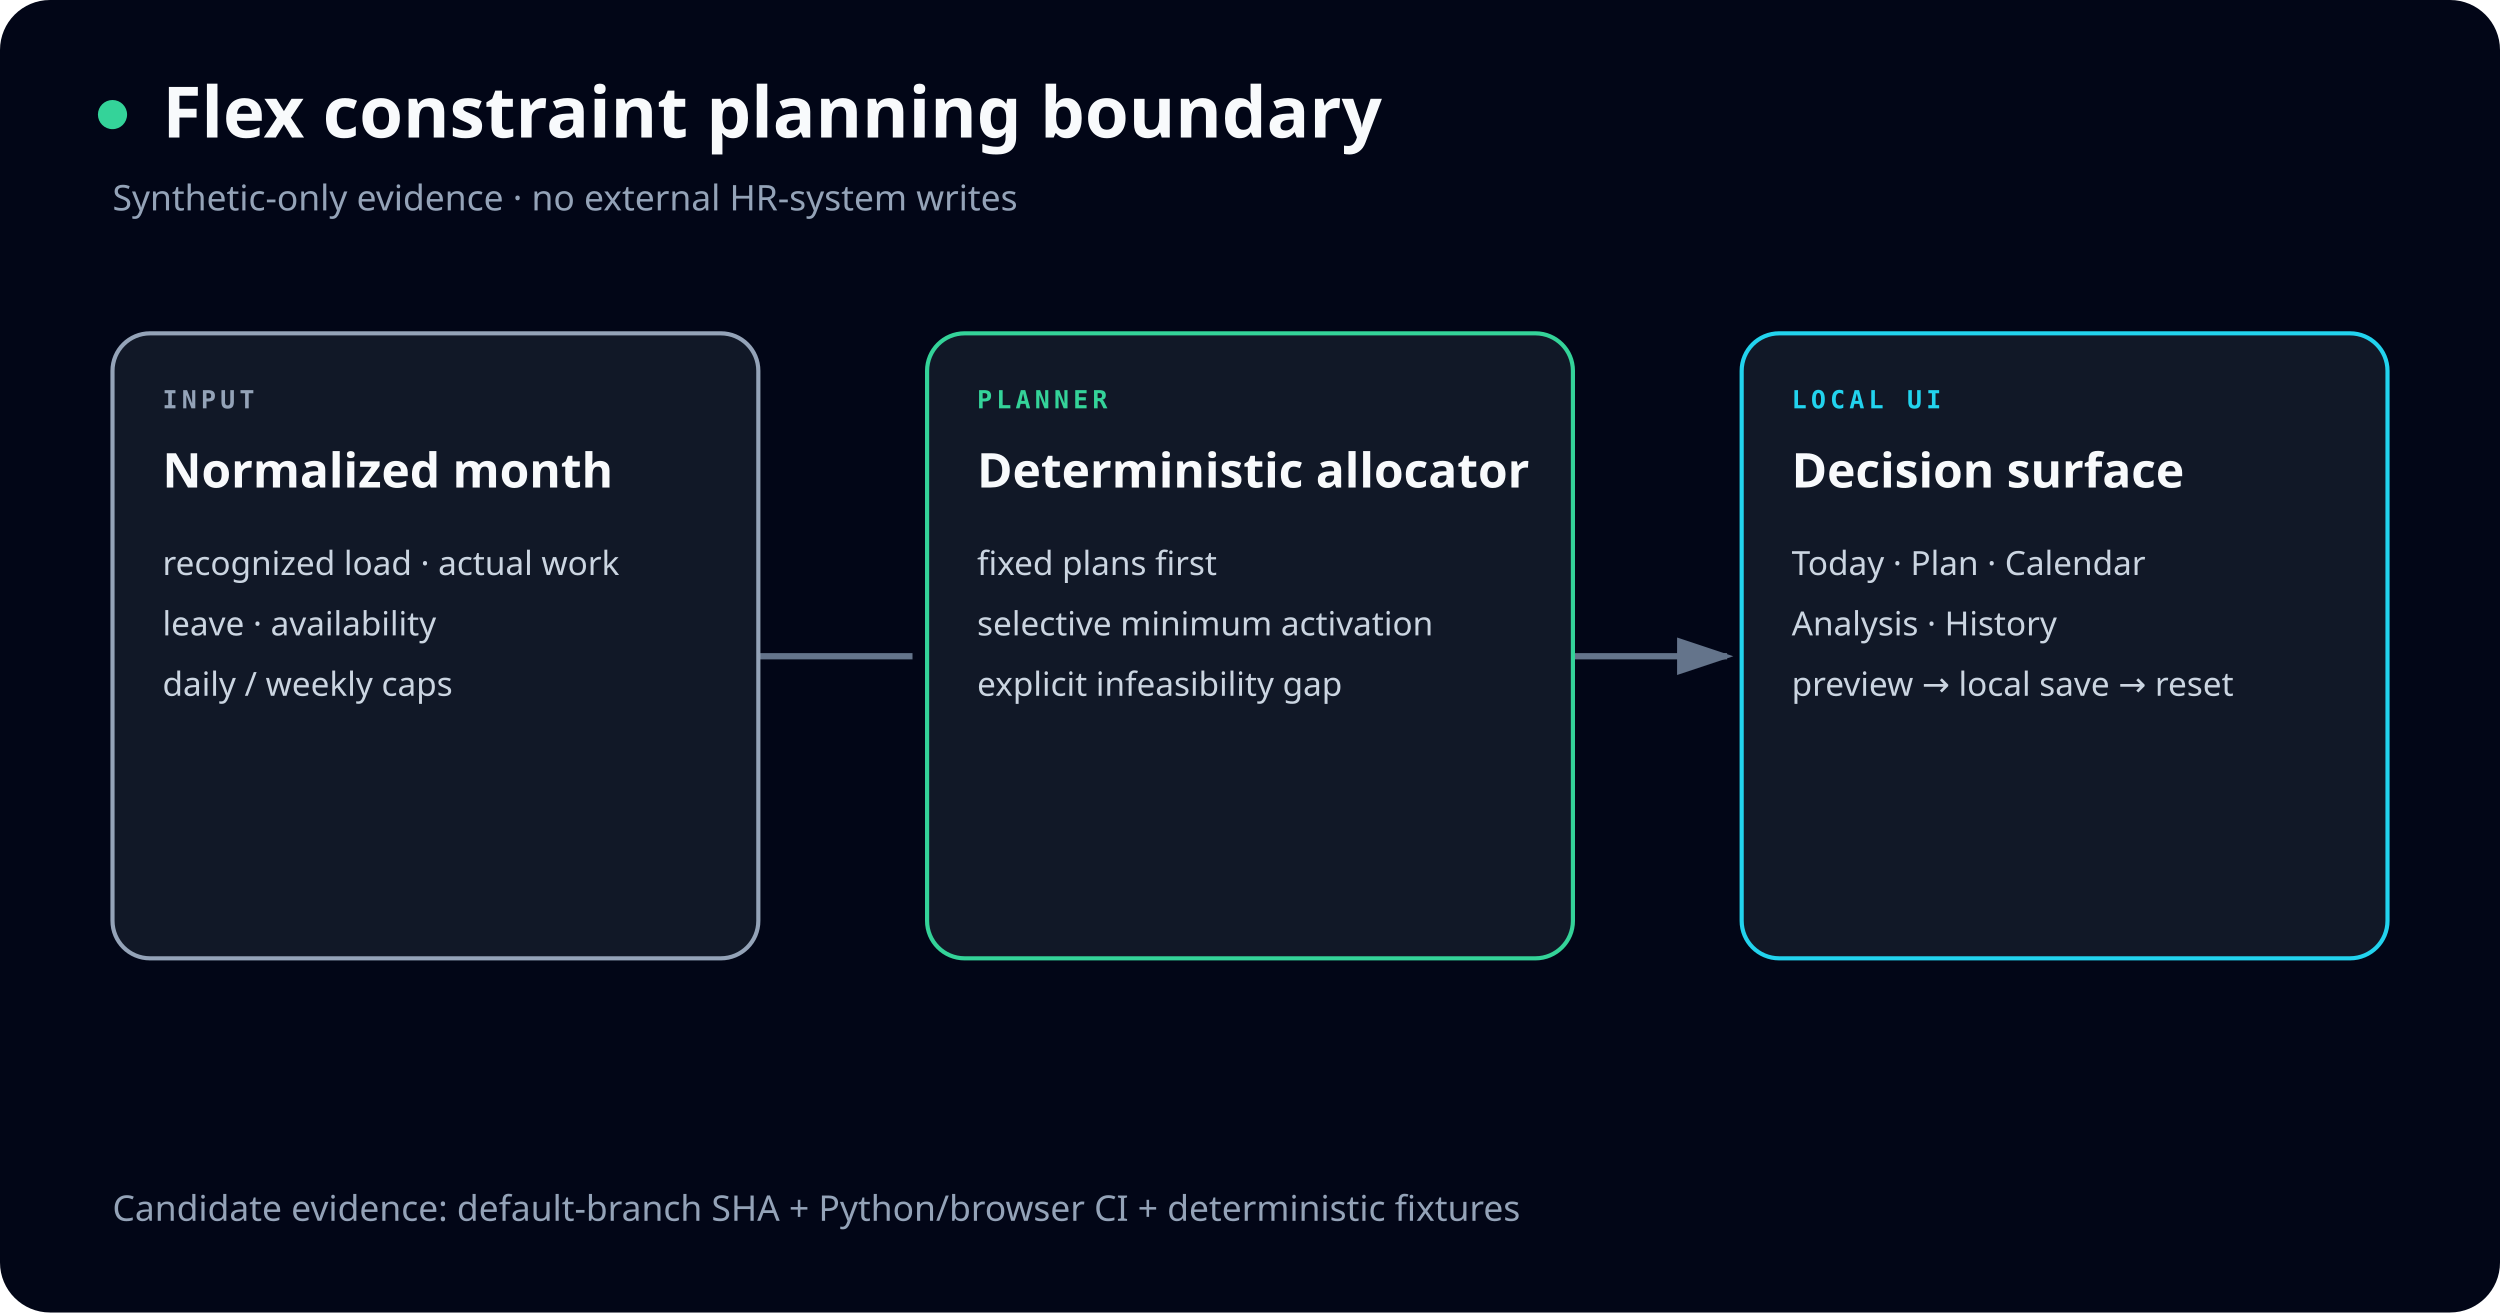
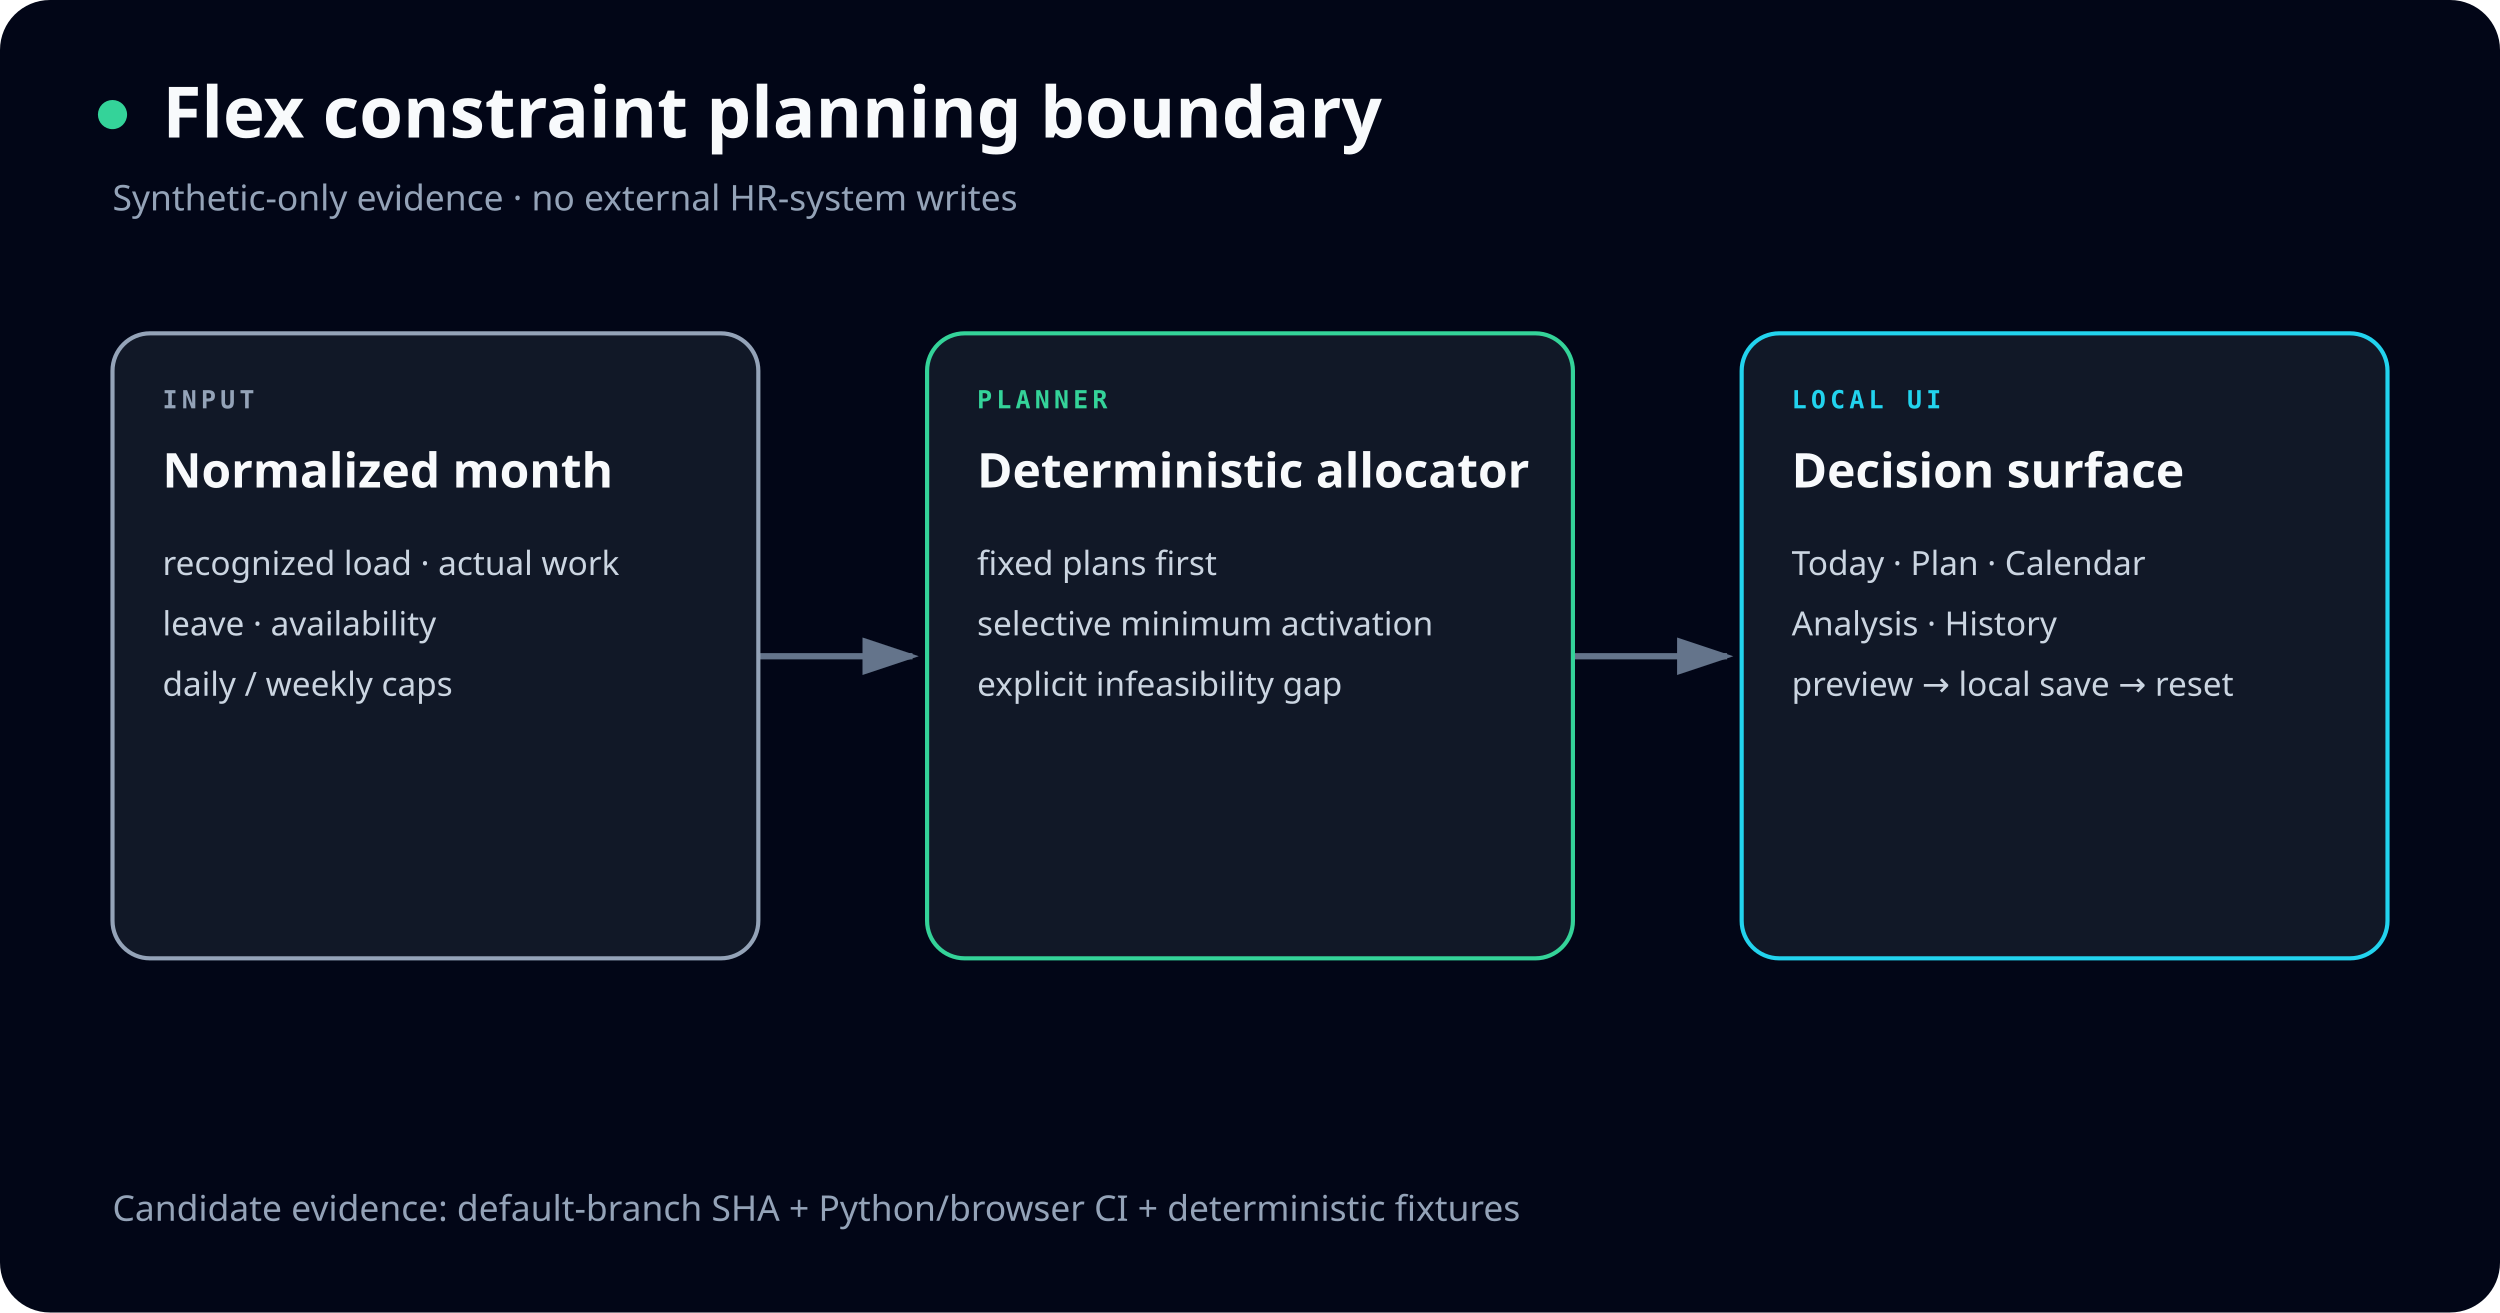
<svg xmlns="http://www.w3.org/2000/svg" width="1200" height="630" viewBox="0 0 1200 630" role="img">
  <defs>
    <marker id="a" markerWidth="10" markerHeight="10" refX="8" refY="3" orient="auto">
      <path d="M0 0v6l9-3z" fill="#64748b" />
    </marker>
    <style>.h{font:700 34px system-ui;fill:#f8fafc}.s{font:500 17px system-ui;fill:#94a3b8}.k{font:700 12px monospace;letter-spacing:2px}.t{font:700 23px system-ui;fill:#f8fafc}.b{font:500 16px system-ui;fill:#cbd5e1}</style>
  </defs>
  <rect width="1200" height="630" rx="24" fill="#020617" />
  <circle cx="54" cy="55" r="7" fill="#34d399" />
  <text x="78" y="66" class="h">Flex constraint planning boundary</text>
  <text x="54" y="101" class="s">Synthetic-only evidence · no external HR-system writes</text>
-   <path d="M364 315h74M755 315h74" stroke="#64748b" stroke-width="3" marker-end="url(#a)" />
+   <path d="M364 315h74" stroke="#64748b" stroke-width="3" marker-end="url(#a)" />
+   <path d="M755 315h74" stroke="#64748b" stroke-width="3" marker-end="url(#a)" />
  <g transform="translate(54 160)">
    <rect width="310" height="300" rx="18" fill="#111827" stroke="#94a3b8" stroke-width="2" />
    <text x="24" y="36" class="k" fill="#94a3b8">INPUT</text>
    <text x="24" y="74" class="t">Normalized month</text>
    <text x="24" y="116" class="b">recognized load · actual work</text>
    <text x="24" y="145" class="b">leave · availability</text>
    <text x="24" y="174" class="b">daily / weekly caps</text>
  </g>
  <g transform="translate(445 160)">
    <rect width="310" height="300" rx="18" fill="#111827" stroke="#34d399" stroke-width="2" />
    <text x="24" y="36" class="k" fill="#34d399">PLANNER</text>
    <text x="24" y="74" class="t">Deterministic allocator</text>
    <text x="24" y="116" class="b">fixed plans first</text>
    <text x="24" y="145" class="b">selective minimum activation</text>
    <text x="24" y="174" class="b">explicit infeasibility gap</text>
  </g>
  <g transform="translate(836 160)">
    <rect width="310" height="300" rx="18" fill="#111827" stroke="#22d3ee" stroke-width="2" />
    <text x="24" y="36" class="k" fill="#22d3ee">LOCAL UI</text>
    <text x="24" y="74" class="t">Decision surface</text>
    <text x="24" y="116" class="b">Today · Plan · Calendar</text>
    <text x="24" y="145" class="b">Analysis · History</text>
    <text x="24" y="174" class="b">preview → local save → reset</text>
  </g>
  <text x="54" y="586" class="s">Candidate evidence: default-branch SHA + Python/browser CI + deterministic fixtures</text>
</svg>
